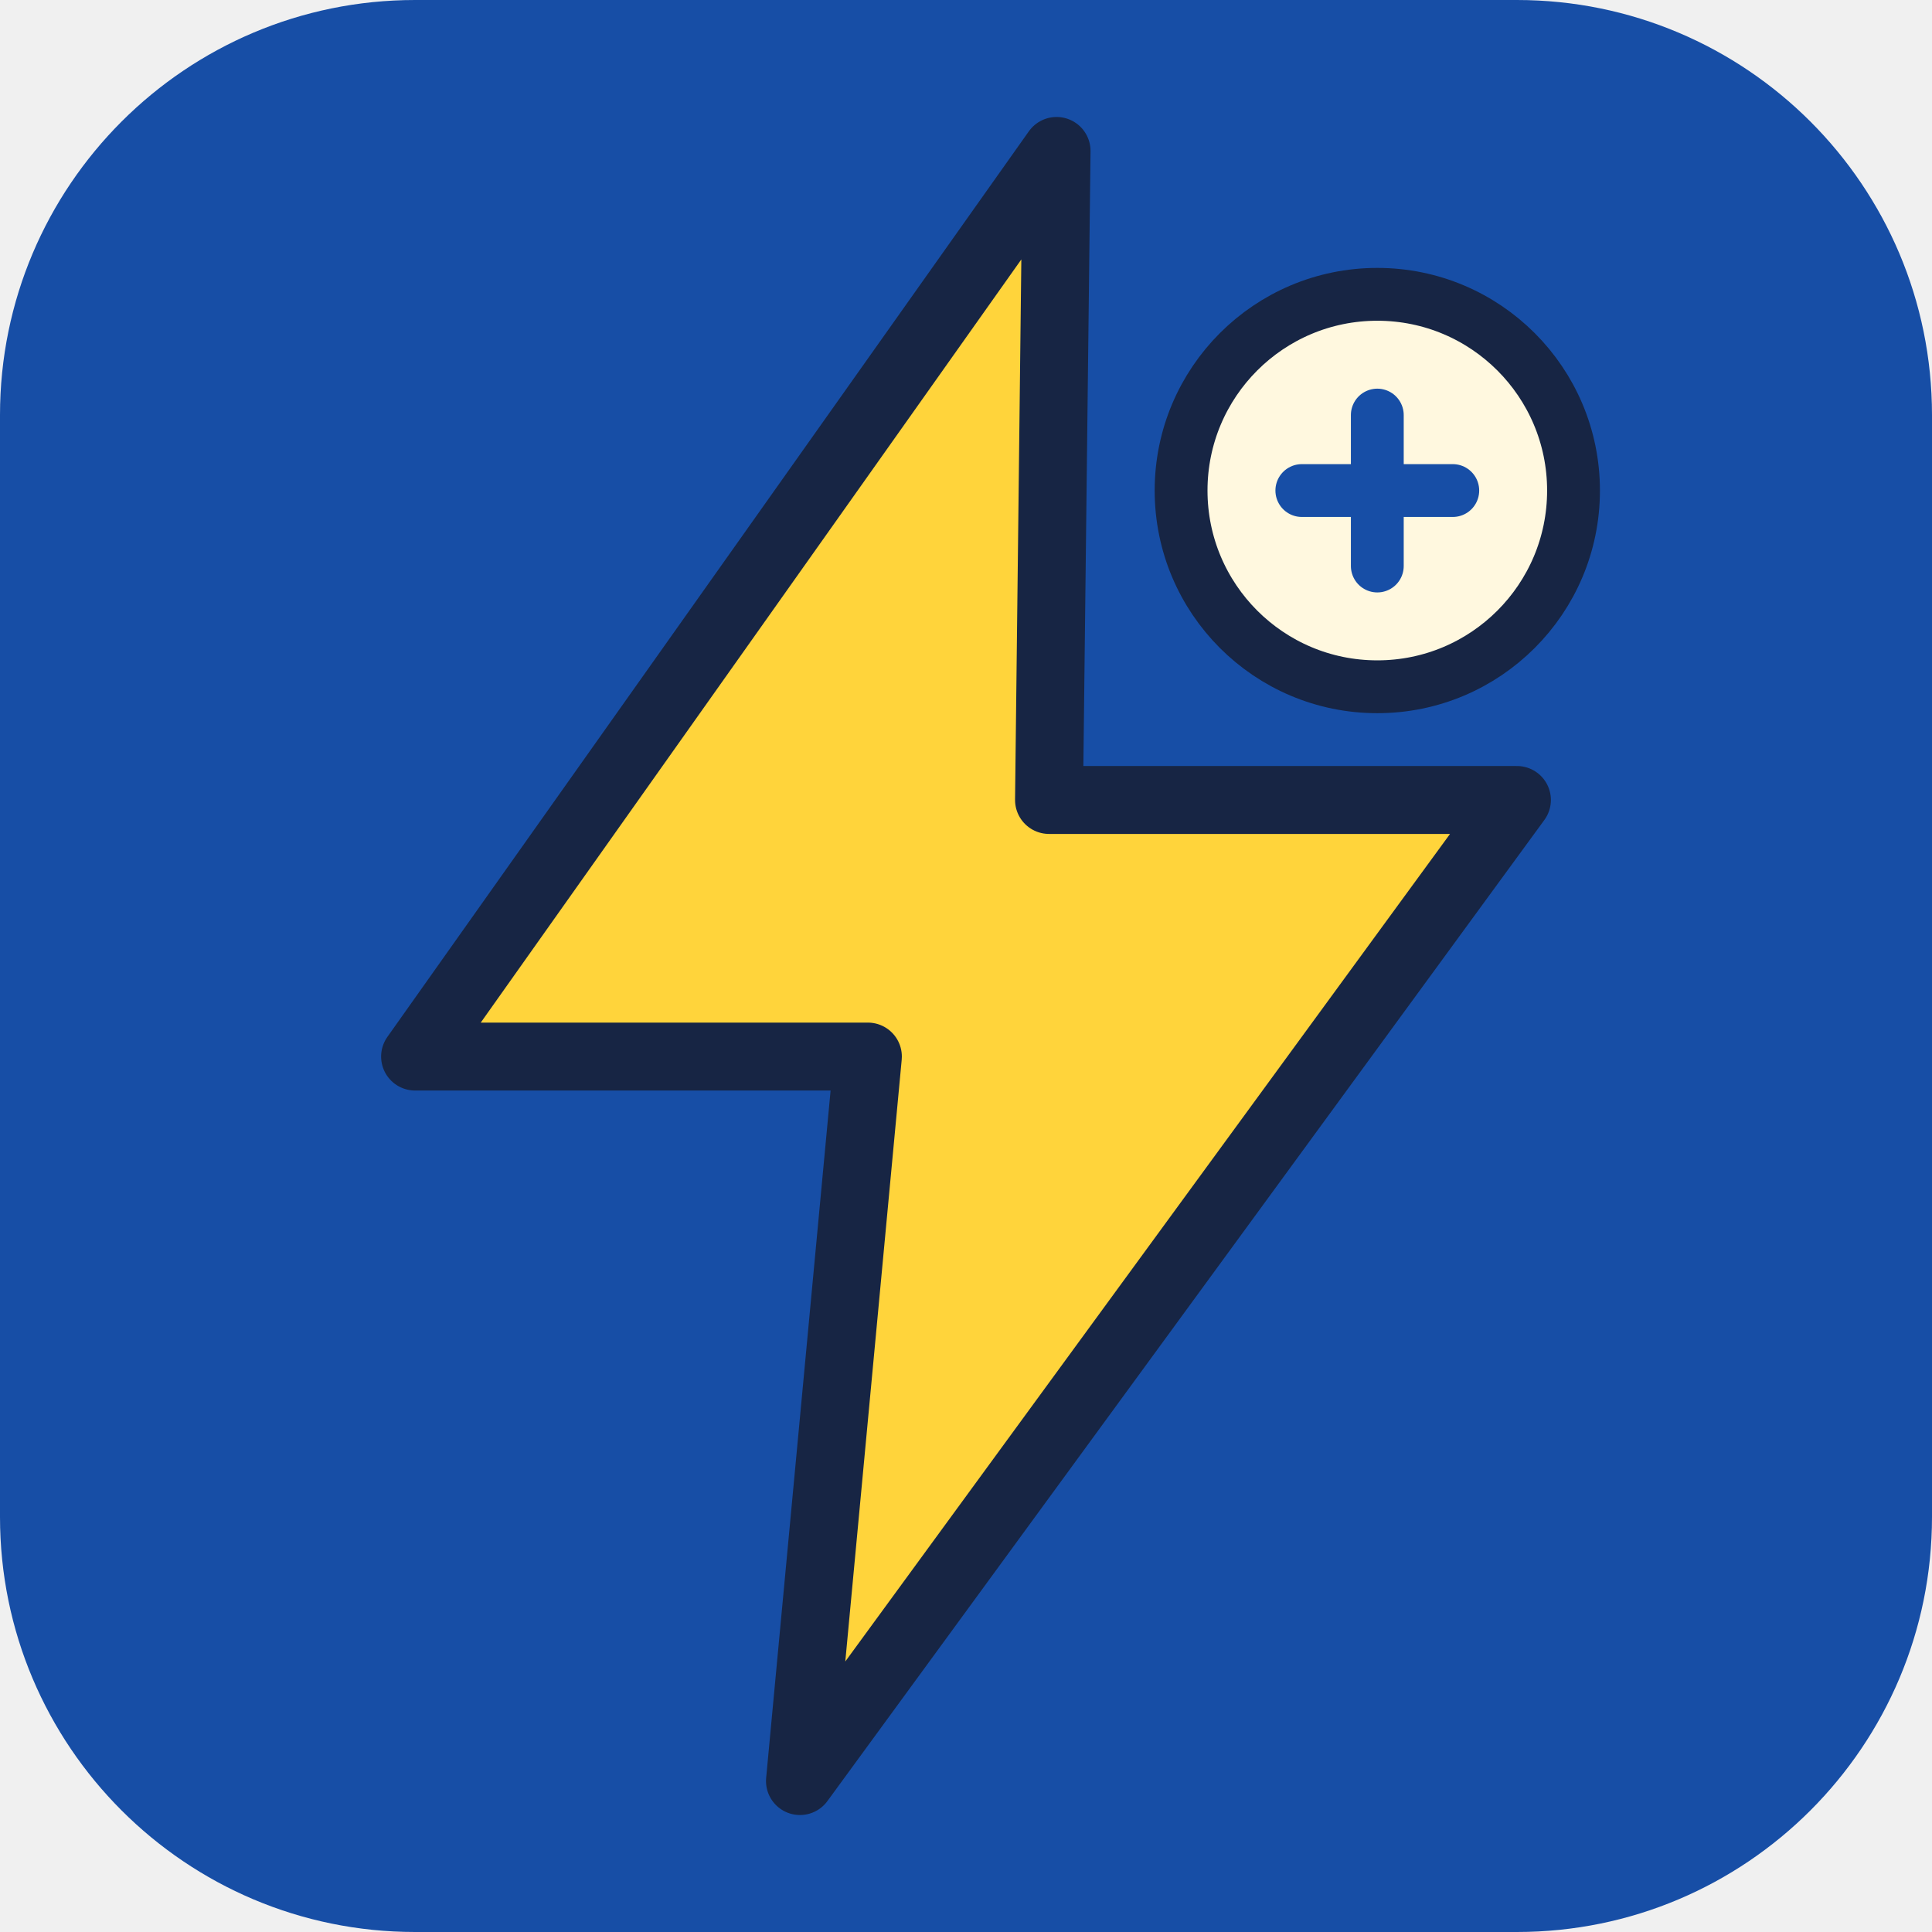
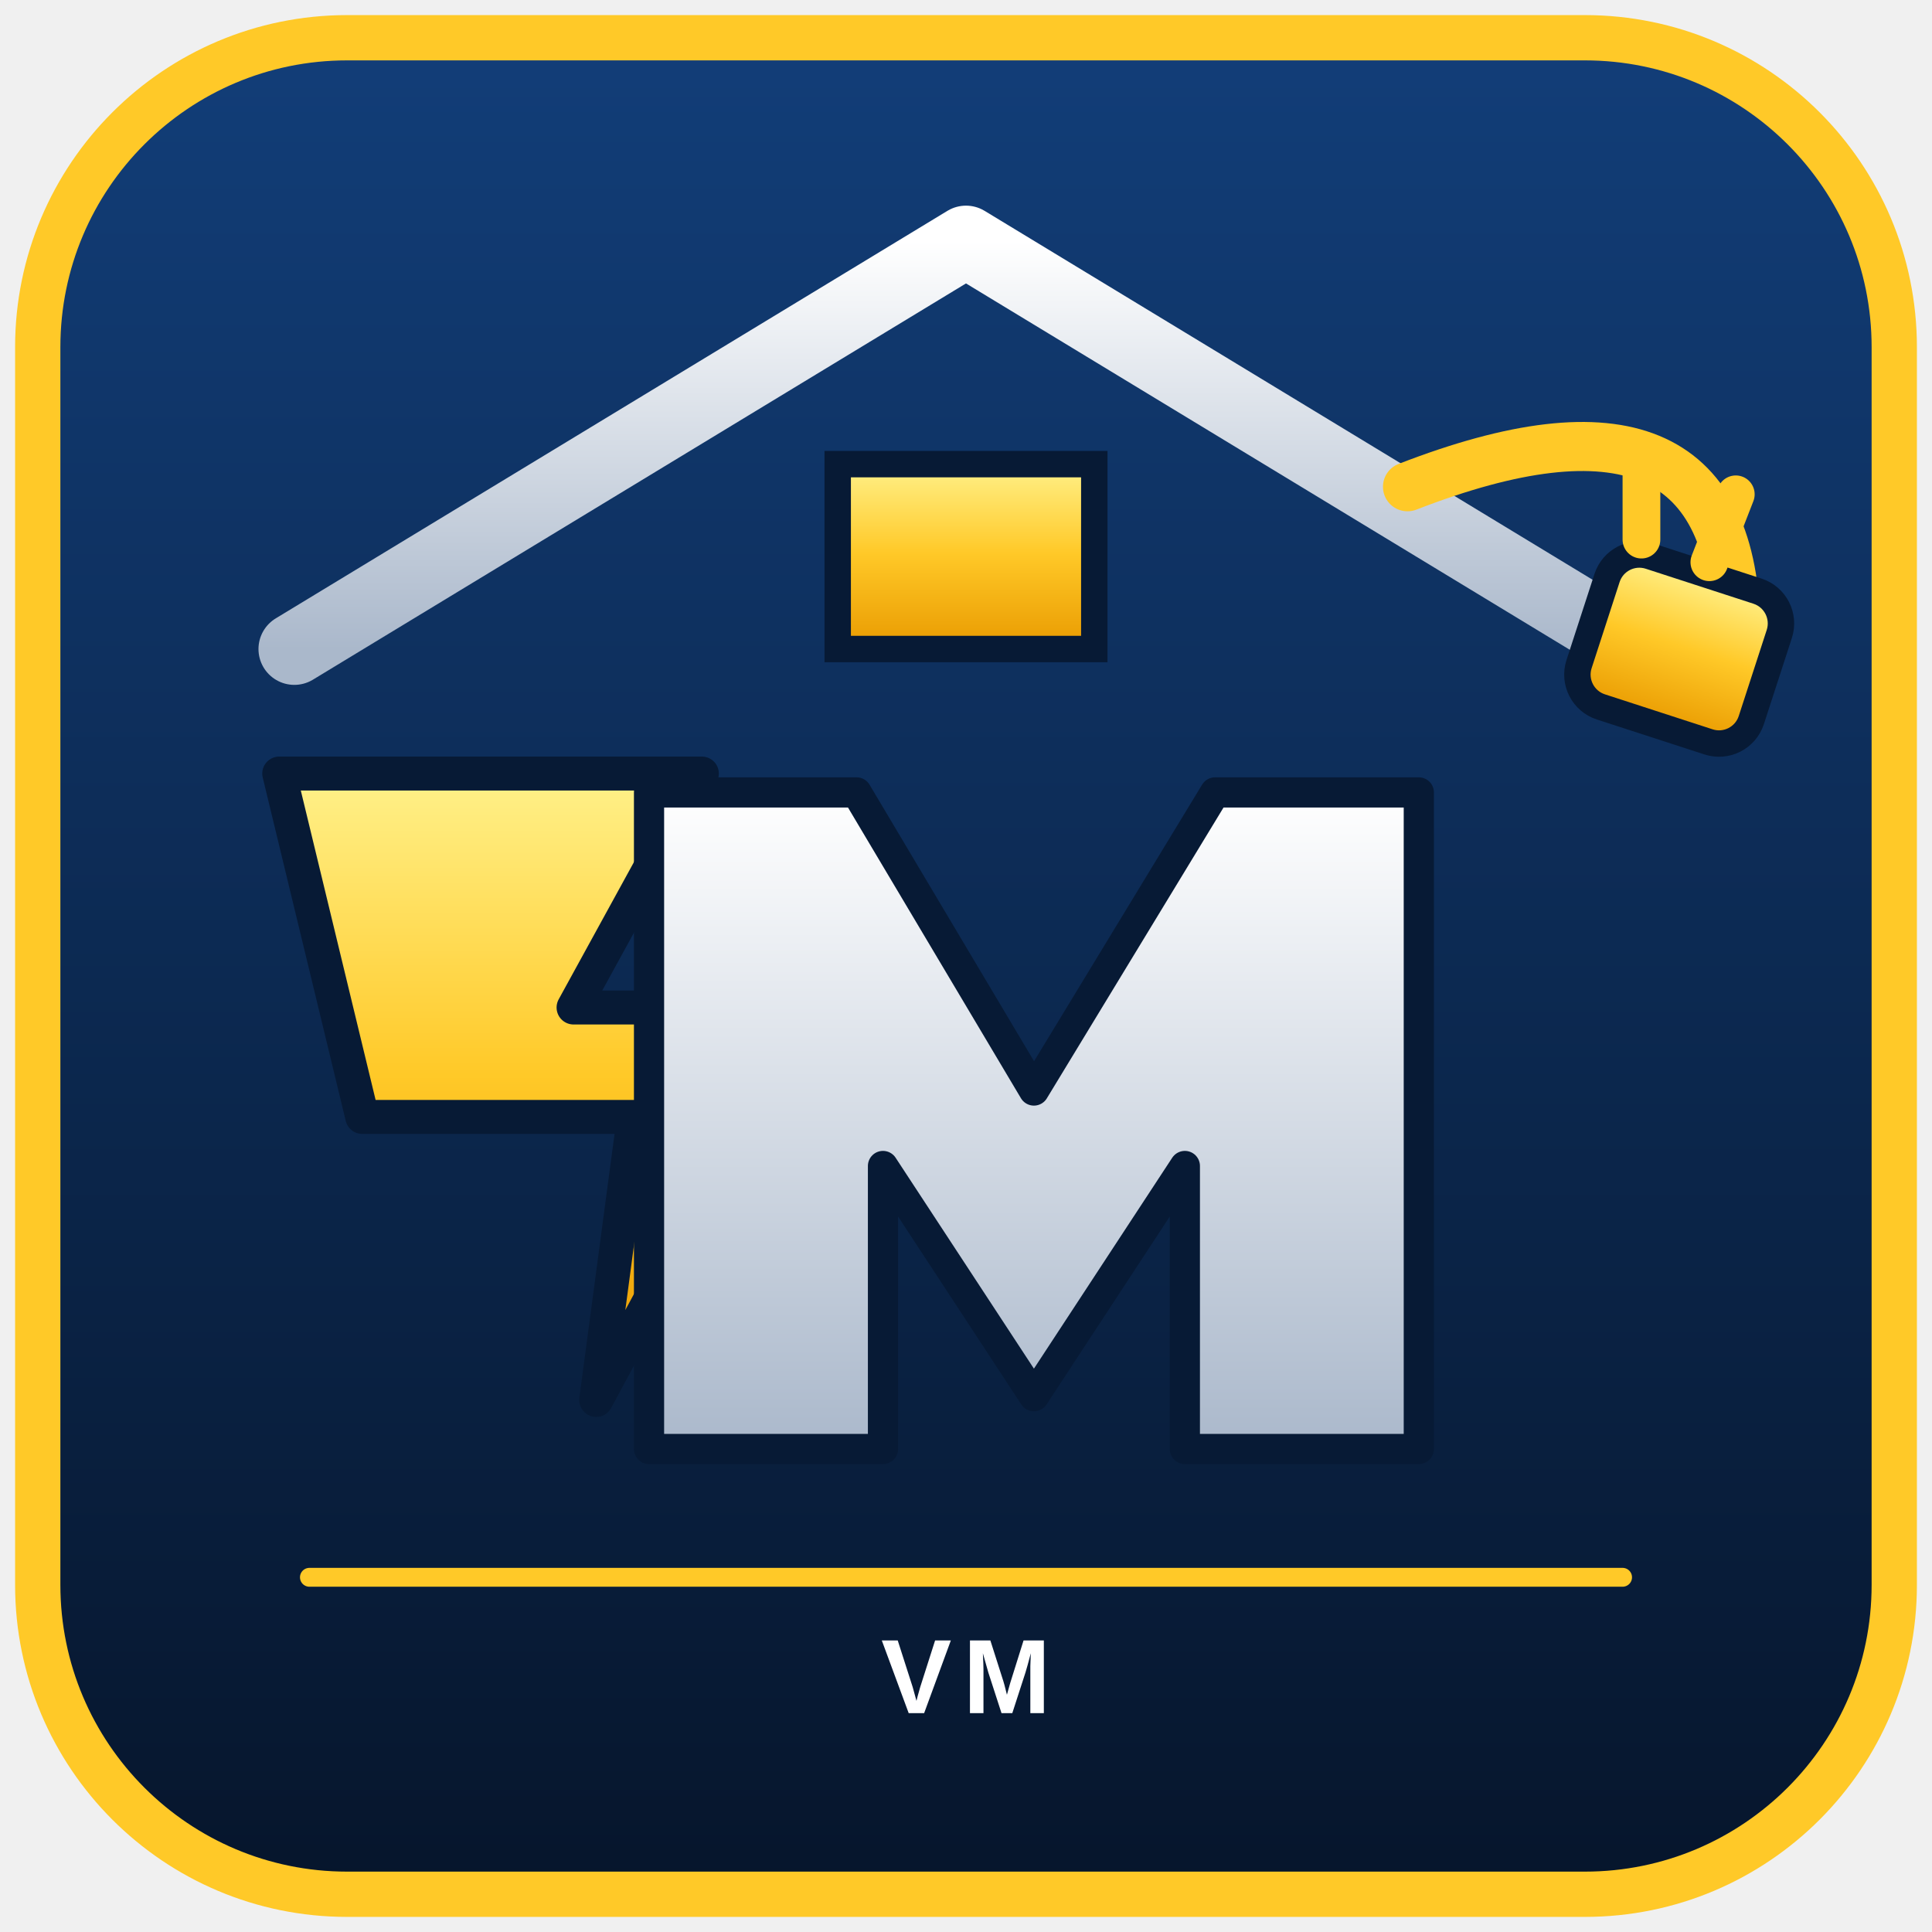
- <svg xmlns="http://www.w3.org/2000/svg" viewBox="0 0 512 512">
-   <rect width="512" height="512" rx="110" fill="#174ea6" />
-   <path d="M280 40 110 280h120l-18 192 190-260H278z" fill="#ffd43b" stroke="#172544" stroke-width="18" stroke-linejoin="round" />
-   <circle cx="365" cy="130" r="52" fill="#fff8df" stroke="#172544" stroke-width="14" />
-   <path d="M345 130h40M365 110v40" stroke="#174ea6" stroke-width="14" stroke-linecap="round" />
+ <svg xmlns="http://www.w3.org/2000/svg" viewBox="0 0 512 512" role="img" aria-labelledby="title desc">
+   <defs>
+     <linearGradient id="bg" x2="0" y2="1">
+       <stop stop-color="#123e79" />
+       <stop offset="1" stop-color="#06152b" />
+     </linearGradient>
+     <linearGradient id="gold" x2="0" y2="1">
+       <stop stop-color="#fff18a" />
+       <stop offset=".48" stop-color="#ffc928" />
+       <stop offset="1" stop-color="#e99a00" />
+     </linearGradient>
+     <linearGradient id="silver" x2="0" y2="1">
+       <stop stop-color="#fff" />
+       <stop offset="1" stop-color="#aab8cb" />
+     </linearGradient>
+   </defs>
+   <rect x="10" y="10" width="492" height="492" rx="82" fill="url(#bg)" stroke="#ffc928" stroke-width="12" />
+   <path d="M78 172 256 64l178 108" fill="none" stroke="url(#silver)" stroke-width="19" stroke-linecap="round" stroke-linejoin="round" />
+   <path d="M222 123h68v49h-68z" fill="url(#gold)" stroke="#071a35" stroke-width="7" />
+   <path d="M74 205h112l-34 62h62l-56 104 10-75H96z" fill="url(#gold)" stroke="#071a35" stroke-width="9" stroke-linejoin="round" />
+   <path d="M172 384V210h55l47 79 48-79h54v174h-62V309l-40 61-40-61v75z" fill="url(#silver)" stroke="#071a35" stroke-width="8" stroke-linejoin="round" />
+   <path d="M373 129q85-33 87 36" fill="none" stroke="#ffc928" stroke-width="13" stroke-linecap="round" />
+   <rect x="421" y="151" width="48" height="42" rx="9" transform="rotate(18 445 172)" fill="url(#gold)" stroke="#071a35" stroke-width="7" />
+   <path d="M435 143v-19m18 25 7-18" stroke="#ffc928" stroke-width="10" stroke-linecap="round" />
+   <path d="M82 418h348" stroke="#ffc928" stroke-width="5" stroke-linecap="round" />
+   <text x="256" y="454" text-anchor="middle" fill="#fff" font-family="Arial,sans-serif" font-size="28" font-weight="900" letter-spacing="3">VM</text>
</svg>
